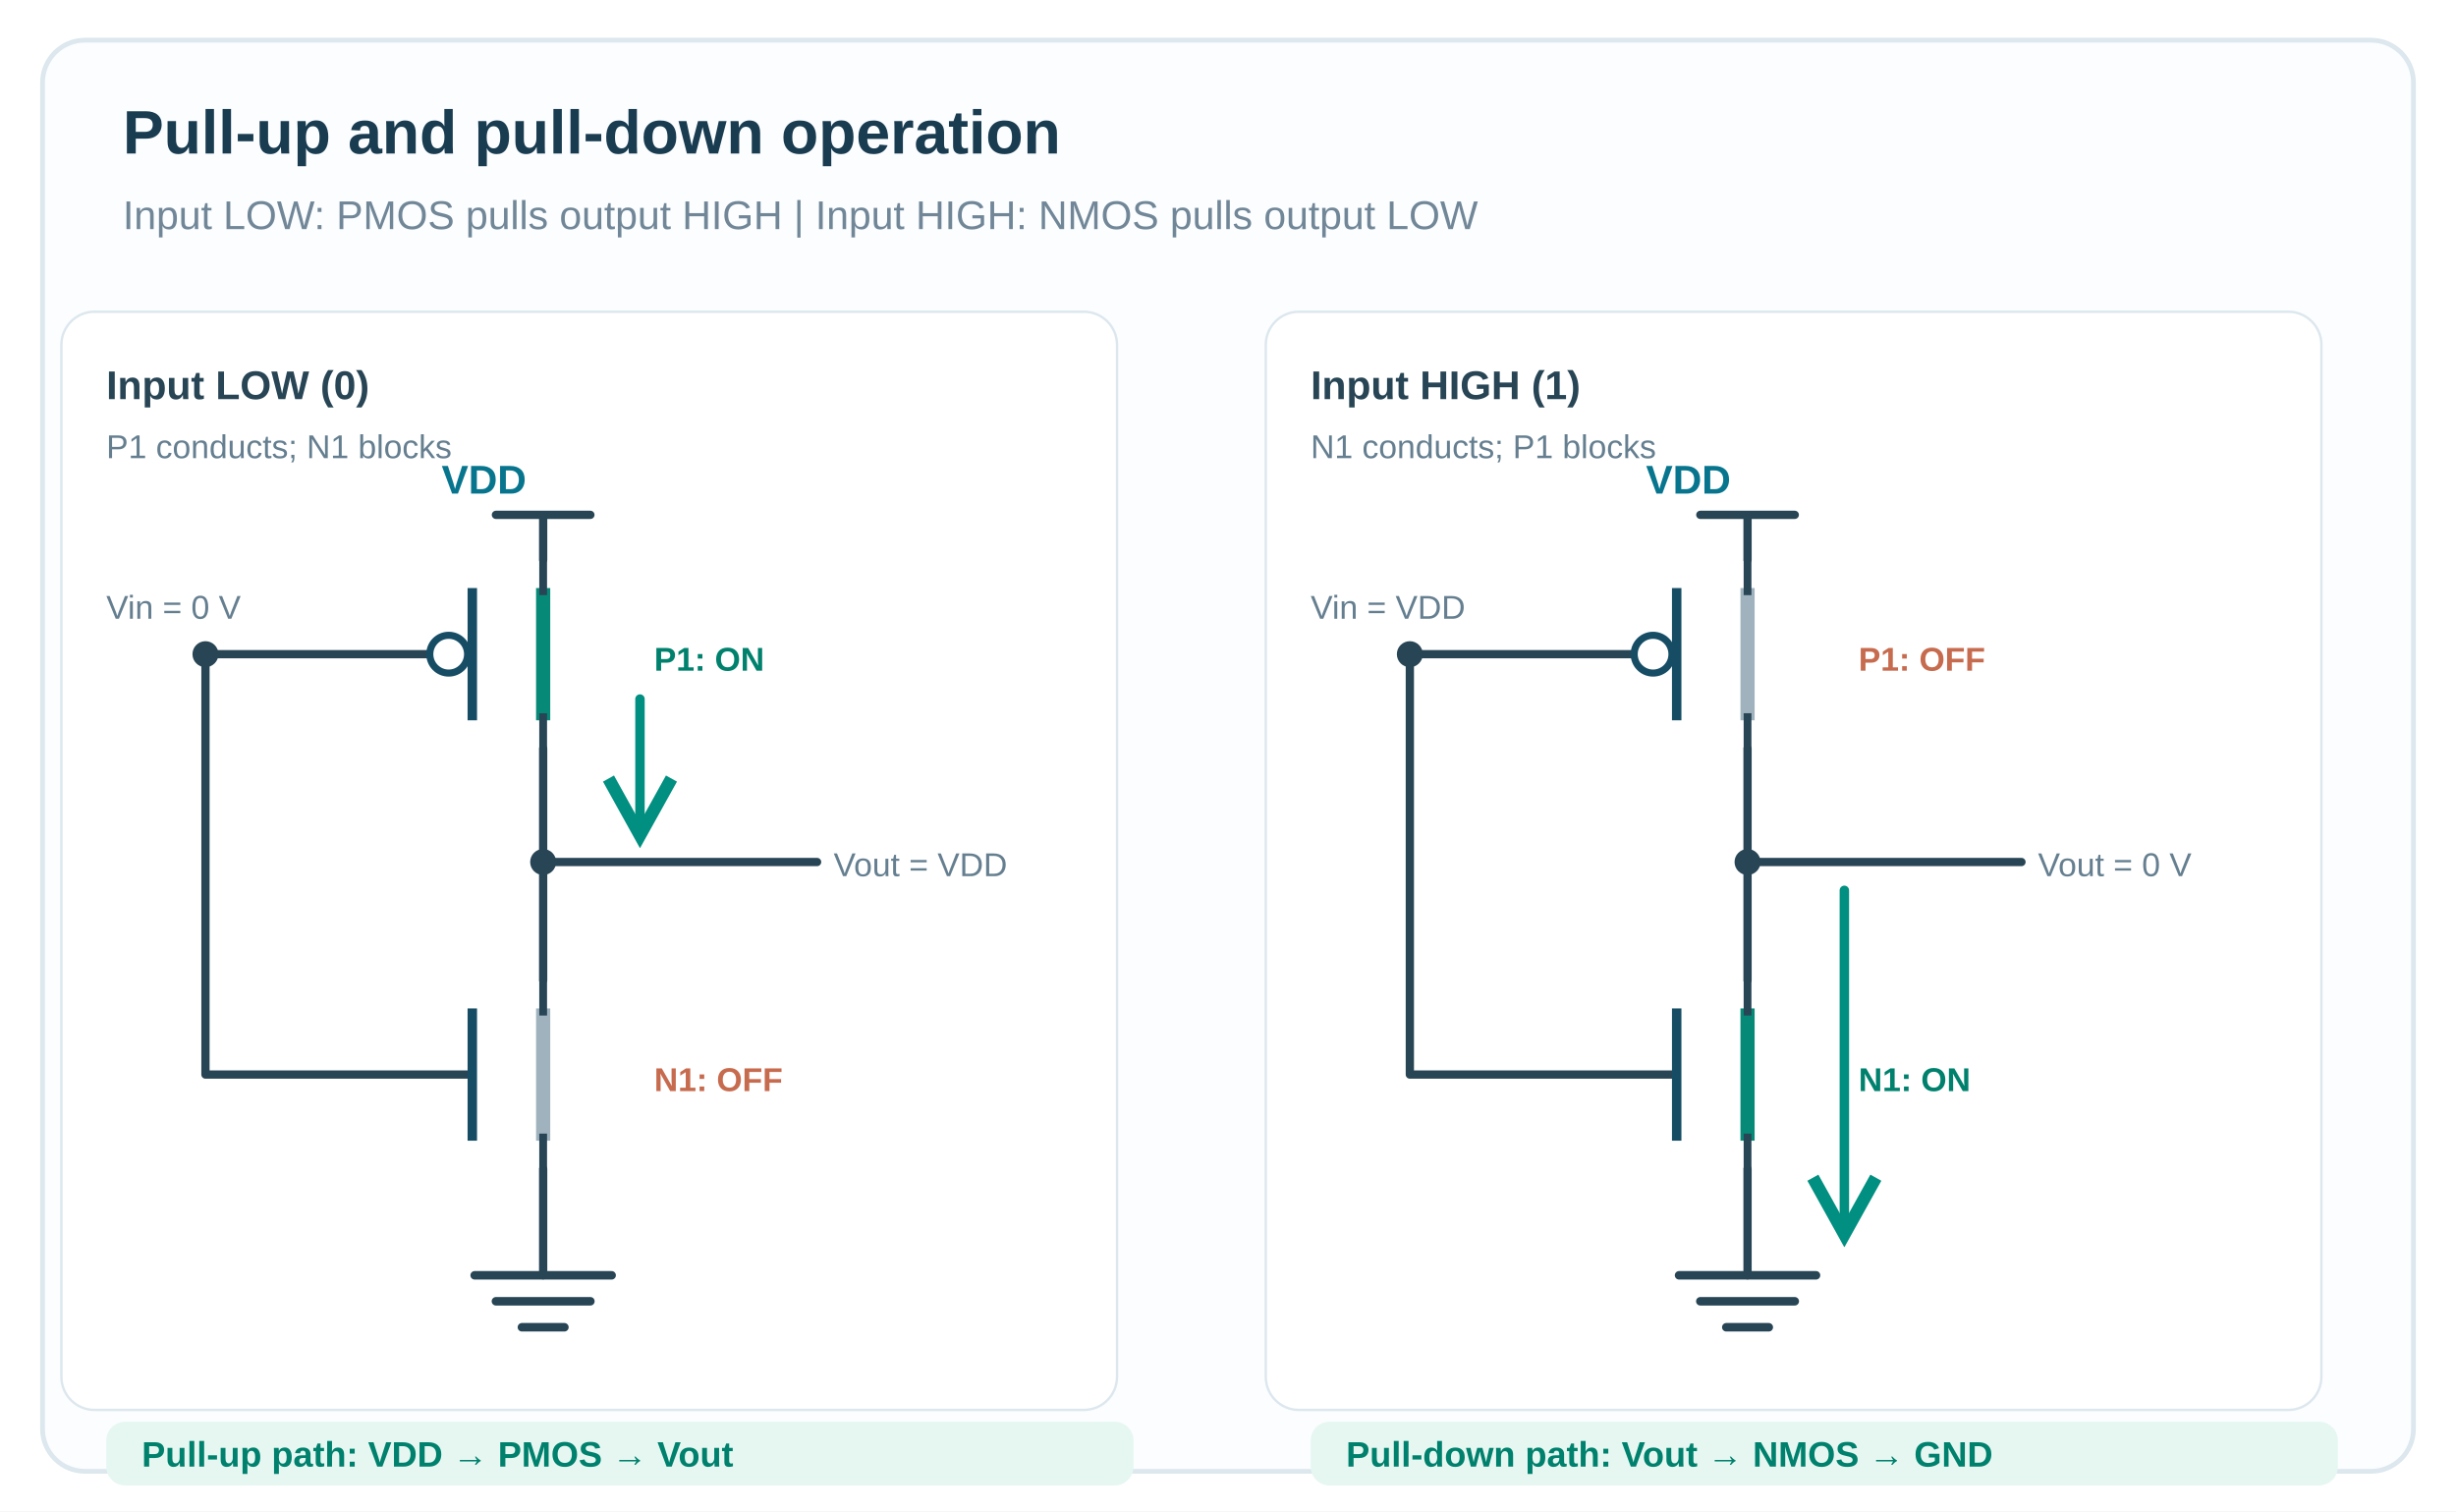
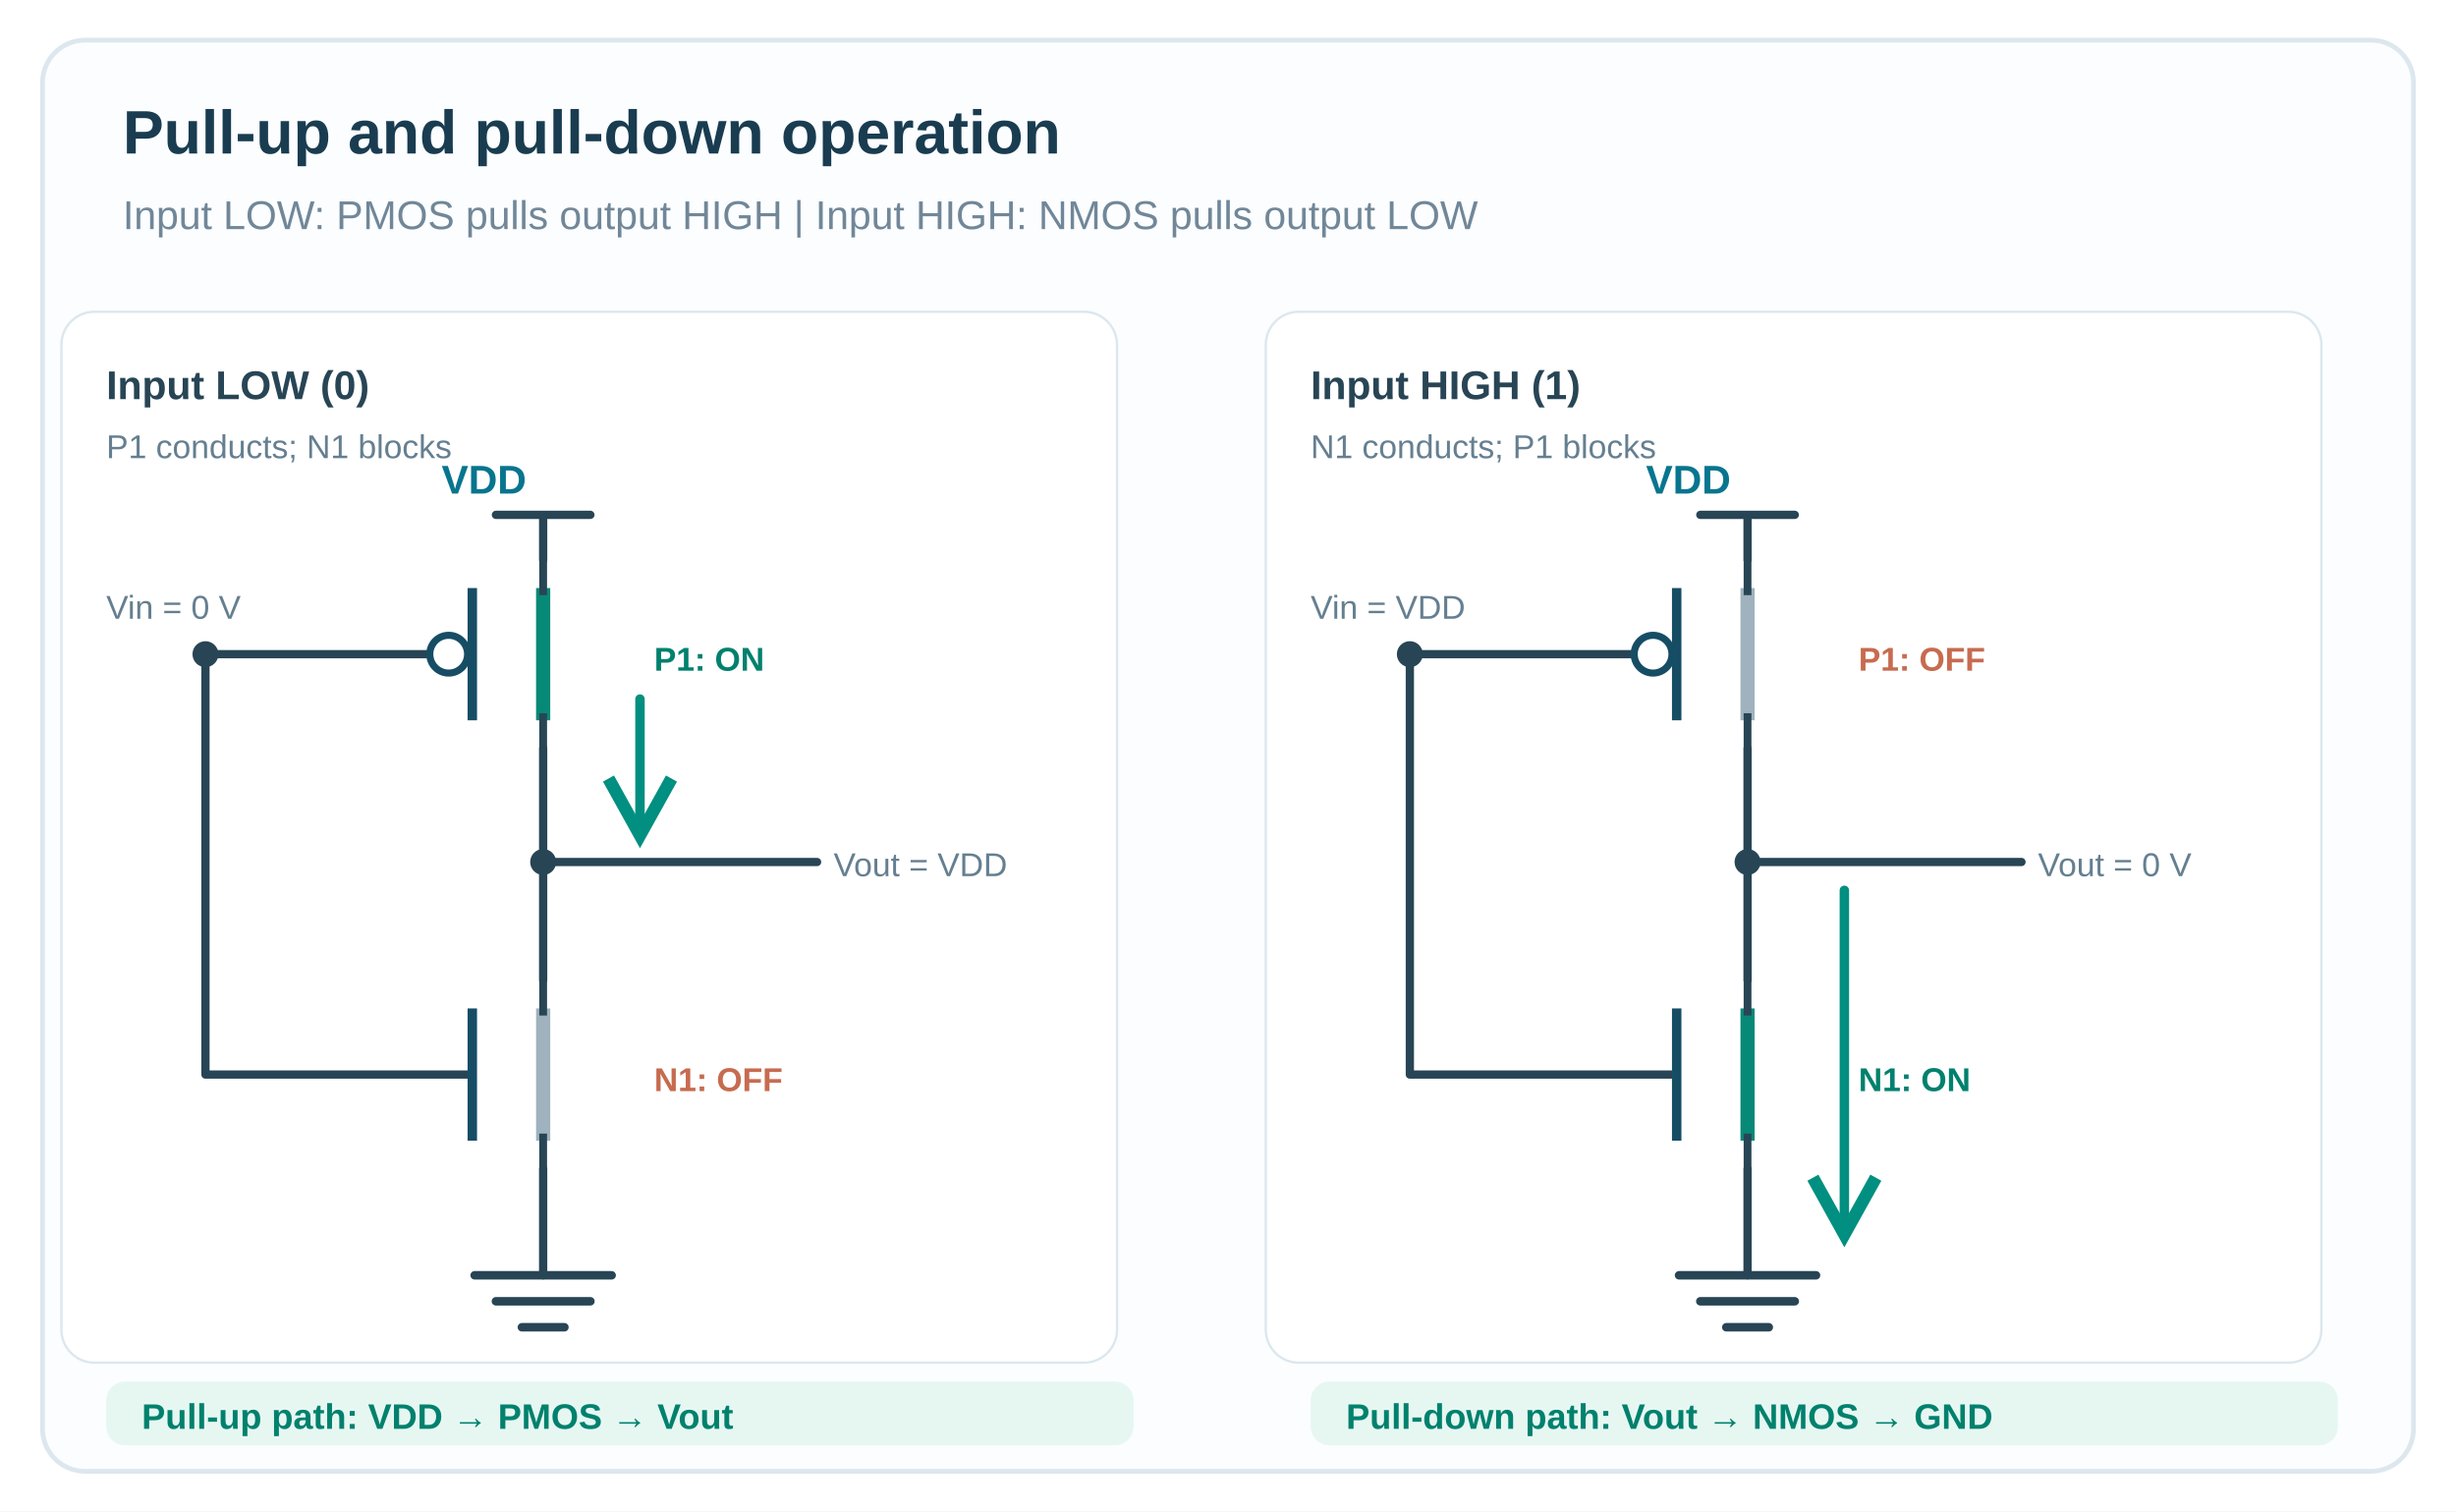
<svg xmlns="http://www.w3.org/2000/svg" viewBox="0 0 1040 640" role="img" aria-label="Pull-up and pull-down operation">
  <defs>
    <style>
.t{font-family:Arial,Helvetica,sans-serif;fill:#18384a}
.title{font-family:Arial,Helvetica,sans-serif;fill:#193c50;font-size:26px;font-weight:750}
.subtitle{font-family:Arial,Helvetica,sans-serif;fill:#718798;font-size:17px}
.word{font-family:Arial,Helvetica,sans-serif;fill:#284555;font-size:17px;font-weight:650}
.pin{font-family:Arial,Helvetica,sans-serif;fill:#6c8494;font-size:13px;font-weight:650}
.small{font-family:Arial,Helvetica,sans-serif;fill:#657f90;font-size:14px}
.mini{font-family:Arial,Helvetica,sans-serif;fill:#8197a4;font-size:12px}
.path-text{font-family:Arial,Helvetica,sans-serif;font-size:15px;font-weight:700}
.wire{fill:none;stroke:#284555;stroke-width:3.5;stroke-linejoin:round;stroke-linecap:round}
.ground{stroke:#284555;stroke-width:3.6;stroke-linecap:round}
.rail{fill:#08758e;font-family:Arial,Helvetica,sans-serif;font-weight:750;font-size:17px}
.on{fill:#00816d;font-family:Arial,Helvetica,sans-serif;font-weight:750}
.off{fill:#c76b4f;font-family:Arial,Helvetica,sans-serif;font-weight:750}
</style>
    <marker id="arrow-on" viewBox="0 0 12 12" refX="9" refY="6" markerWidth="8" markerHeight="8" orient="auto">
      <path d="M1 1 L10 6 L1 11" fill="none" stroke="#008f80" stroke-width="2" />
    </marker>
    <marker id="arrow-down" viewBox="0 0 12 12" refX="9" refY="6" markerWidth="8" markerHeight="8" orient="auto">
      <path d="M1 1 L10 6 L1 11" fill="none" stroke="#d66b42" stroke-width="2" />
    </marker>
  </defs>
  <rect width="1040" height="640" fill="#fff" />
  <rect x="18" y="17" width="1004" height="606" rx="18" fill="#fbfdff" stroke="#dce7ee" stroke-width="2" />
  <text x="52" y="65" class="title">Pull-up and pull-down operation</text>
  <text x="52" y="97" class="subtitle">Input LOW: PMOS pulls output HIGH     |     Input HIGH: NMOS pulls output LOW</text>
-   <rect x="26" y="132" width="447" height="465" rx="14" fill="#fff" stroke="#dce7ee" />
+   <rect x="26" y="132" width="447" height="445" rx="14" fill="#fff" stroke="#dce7ee" />
  <text x="45" y="169" class="word">Input LOW (0)</text>
  <text x="45" y="194" class="small">P1 conducts; N1 blocks</text>
  <text x="187" y="209" class="rail">VDD</text>
  <path class="wire" d="M210 218 H250 M230 218 V237 M230 317 V365 M230 365 V415 M230 495 V540 M87 277 V455 M87 277 H182 M87 455 H200 M230 365 H346" />
  <g data-device="pmos" data-schematic-symbol="enhancement-mosfet" transform="translate(230 277)">
    <path class="mos-channel" d="M0 -25 V25" fill="none" stroke="#078977" stroke-width="6" stroke-linecap="square" />
    <path class="mos-terminals" d="M0 -40 V-25 M0 25 V40" stroke="#284555" stroke-width="3.3" fill="none" />
    <path class="mos-gate" d="M-30 -28 V28" stroke="#164d65" stroke-width="4" fill="none" />
    <circle class="gate-bubble" cx="-40" cy="0" r="8" fill="#fff" stroke="#164d65" stroke-width="3" />
  </g>
  <g data-device="nmos" data-schematic-symbol="enhancement-mosfet" transform="translate(230 455)">
    <path class="mos-channel" d="M0 -25 V25" fill="none" stroke="#9fb2bd" stroke-width="6" stroke-linecap="square" />
    <path class="mos-terminals" d="M0 -40 V-25 M0 25 V40" stroke="#284555" stroke-width="3.3" fill="none" />
    <path class="mos-gate" d="M-30 -28 V28" stroke="#164d65" stroke-width="4" fill="none" />
  </g>
  <circle cx="87" cy="277" r="5.5" fill="#284555" />
  <circle cx="230" cy="365" r="5.5" fill="#284555" />
  <path class="ground" d="M201 540 H259 M210 551 H250 M221 562 H239" />
  <text x="45" y="262" class="small">Vin = 0 V</text>
  <text x="353" y="371" class="small">Vout = VDD</text>
  <text x="277" y="284" class="small on">P1: ON</text>
  <text x="277" y="462" class="small off">N1: OFF</text>
  <path d="M271 296 V351" stroke="#008f80" stroke-width="4" stroke-linecap="round" marker-end="url(#arrow-on)" />
-   <rect x="536" y="132" width="447" height="465" rx="14" fill="#fff" stroke="#dce7ee" />
+   <rect x="536" y="132" width="447" height="445" rx="14" fill="#fff" stroke="#dce7ee" />
  <text x="555" y="169" class="word">Input HIGH (1)</text>
  <text x="555" y="194" class="small">N1 conducts; P1 blocks</text>
  <text x="697" y="209" class="rail">VDD</text>
  <path class="wire" d="M720 218 H760 M740 218 V237 M740 317 V365 M740 365 V415 M740 495 V540 M597 277 V455 M597 277 H692 M597 455 H710 M740 365 H856" />
  <g data-device="pmos" data-schematic-symbol="enhancement-mosfet" transform="translate(740 277)">
    <path class="mos-channel" d="M0 -25 V25" fill="none" stroke="#9fb2bd" stroke-width="6" stroke-linecap="square" />
    <path class="mos-terminals" d="M0 -40 V-25 M0 25 V40" stroke="#284555" stroke-width="3.3" fill="none" />
    <path class="mos-gate" d="M-30 -28 V28" stroke="#164d65" stroke-width="4" fill="none" />
    <circle class="gate-bubble" cx="-40" cy="0" r="8" fill="#fff" stroke="#164d65" stroke-width="3" />
  </g>
  <g data-device="nmos" data-schematic-symbol="enhancement-mosfet" transform="translate(740 455)">
    <path class="mos-channel" d="M0 -25 V25" fill="none" stroke="#078977" stroke-width="6" stroke-linecap="square" />
    <path class="mos-terminals" d="M0 -40 V-25 M0 25 V40" stroke="#284555" stroke-width="3.3" fill="none" />
    <path class="mos-gate" d="M-30 -28 V28" stroke="#164d65" stroke-width="4" fill="none" />
  </g>
  <circle cx="597" cy="277" r="5.5" fill="#284555" />
  <circle cx="740" cy="365" r="5.5" fill="#284555" />
  <path class="ground" d="M711 540 H769 M720 551 H760 M731 562 H749" />
  <text x="555" y="262" class="small">Vin = VDD</text>
  <text x="863" y="371" class="small">Vout = 0 V</text>
  <text x="787" y="284" class="small off">P1: OFF</text>
  <text x="787" y="462" class="small on">N1: ON</text>
  <path d="M781 377 V520" stroke="#008f80" stroke-width="4" stroke-linecap="round" marker-end="url(#arrow-on)" />
-   <rect x="45" y="602" width="435" height="27" rx="8" fill="#e6f7f2" />
-   <text x="60" y="621" fill="#00816d" font-family="Arial" font-size="15" font-weight="700">Pull-up path: VDD → PMOS → Vout</text>
-   <rect x="555" y="602" width="435" height="27" rx="8" fill="#e6f7f2" />
-   <text x="570" y="621" fill="#00816d" font-family="Arial" font-size="15" font-weight="700">Pull-down path: Vout → NMOS → GND</text>
+   <rect x="45" y="585" width="435" height="27" rx="8" fill="#e6f7f2" />
+   <text x="60" y="605" fill="#00816d" font-family="Arial" font-size="15" font-weight="700">Pull-up path: VDD → PMOS → Vout</text>
+   <rect x="555" y="585" width="435" height="27" rx="8" fill="#e6f7f2" />
+   <text x="570" y="605" fill="#00816d" font-family="Arial" font-size="15" font-weight="700">Pull-down path: Vout → NMOS → GND</text>
</svg>
